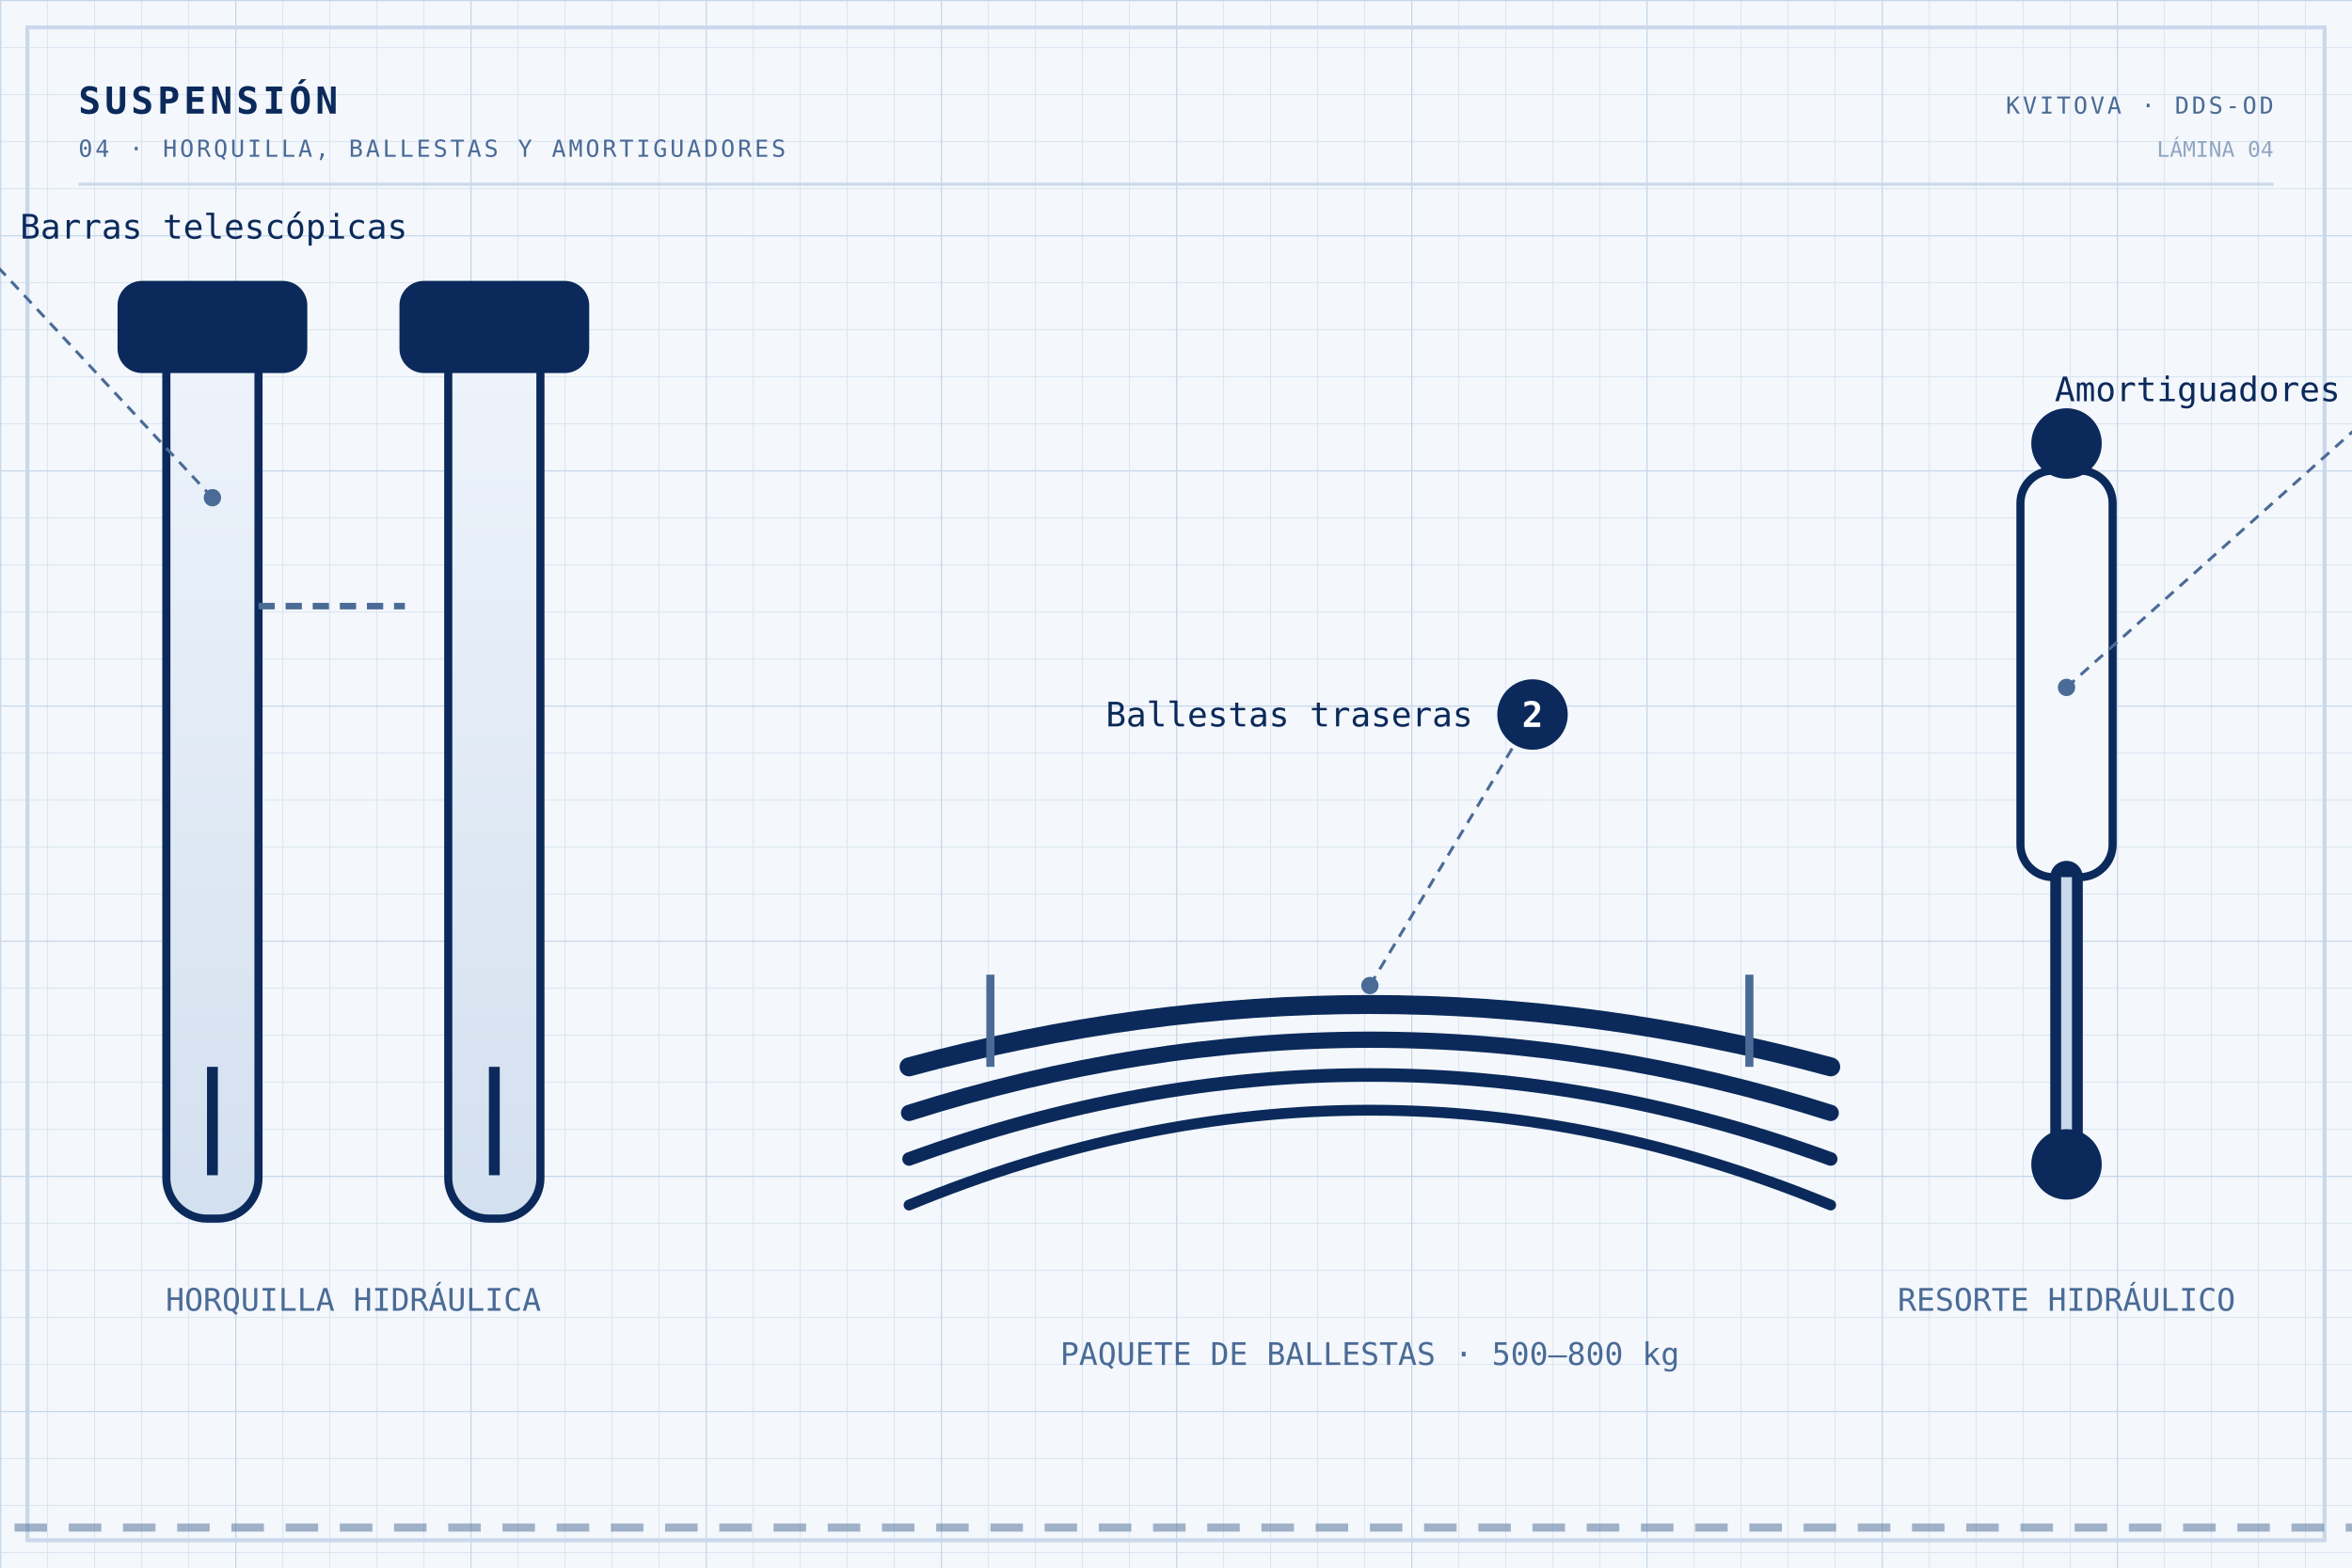
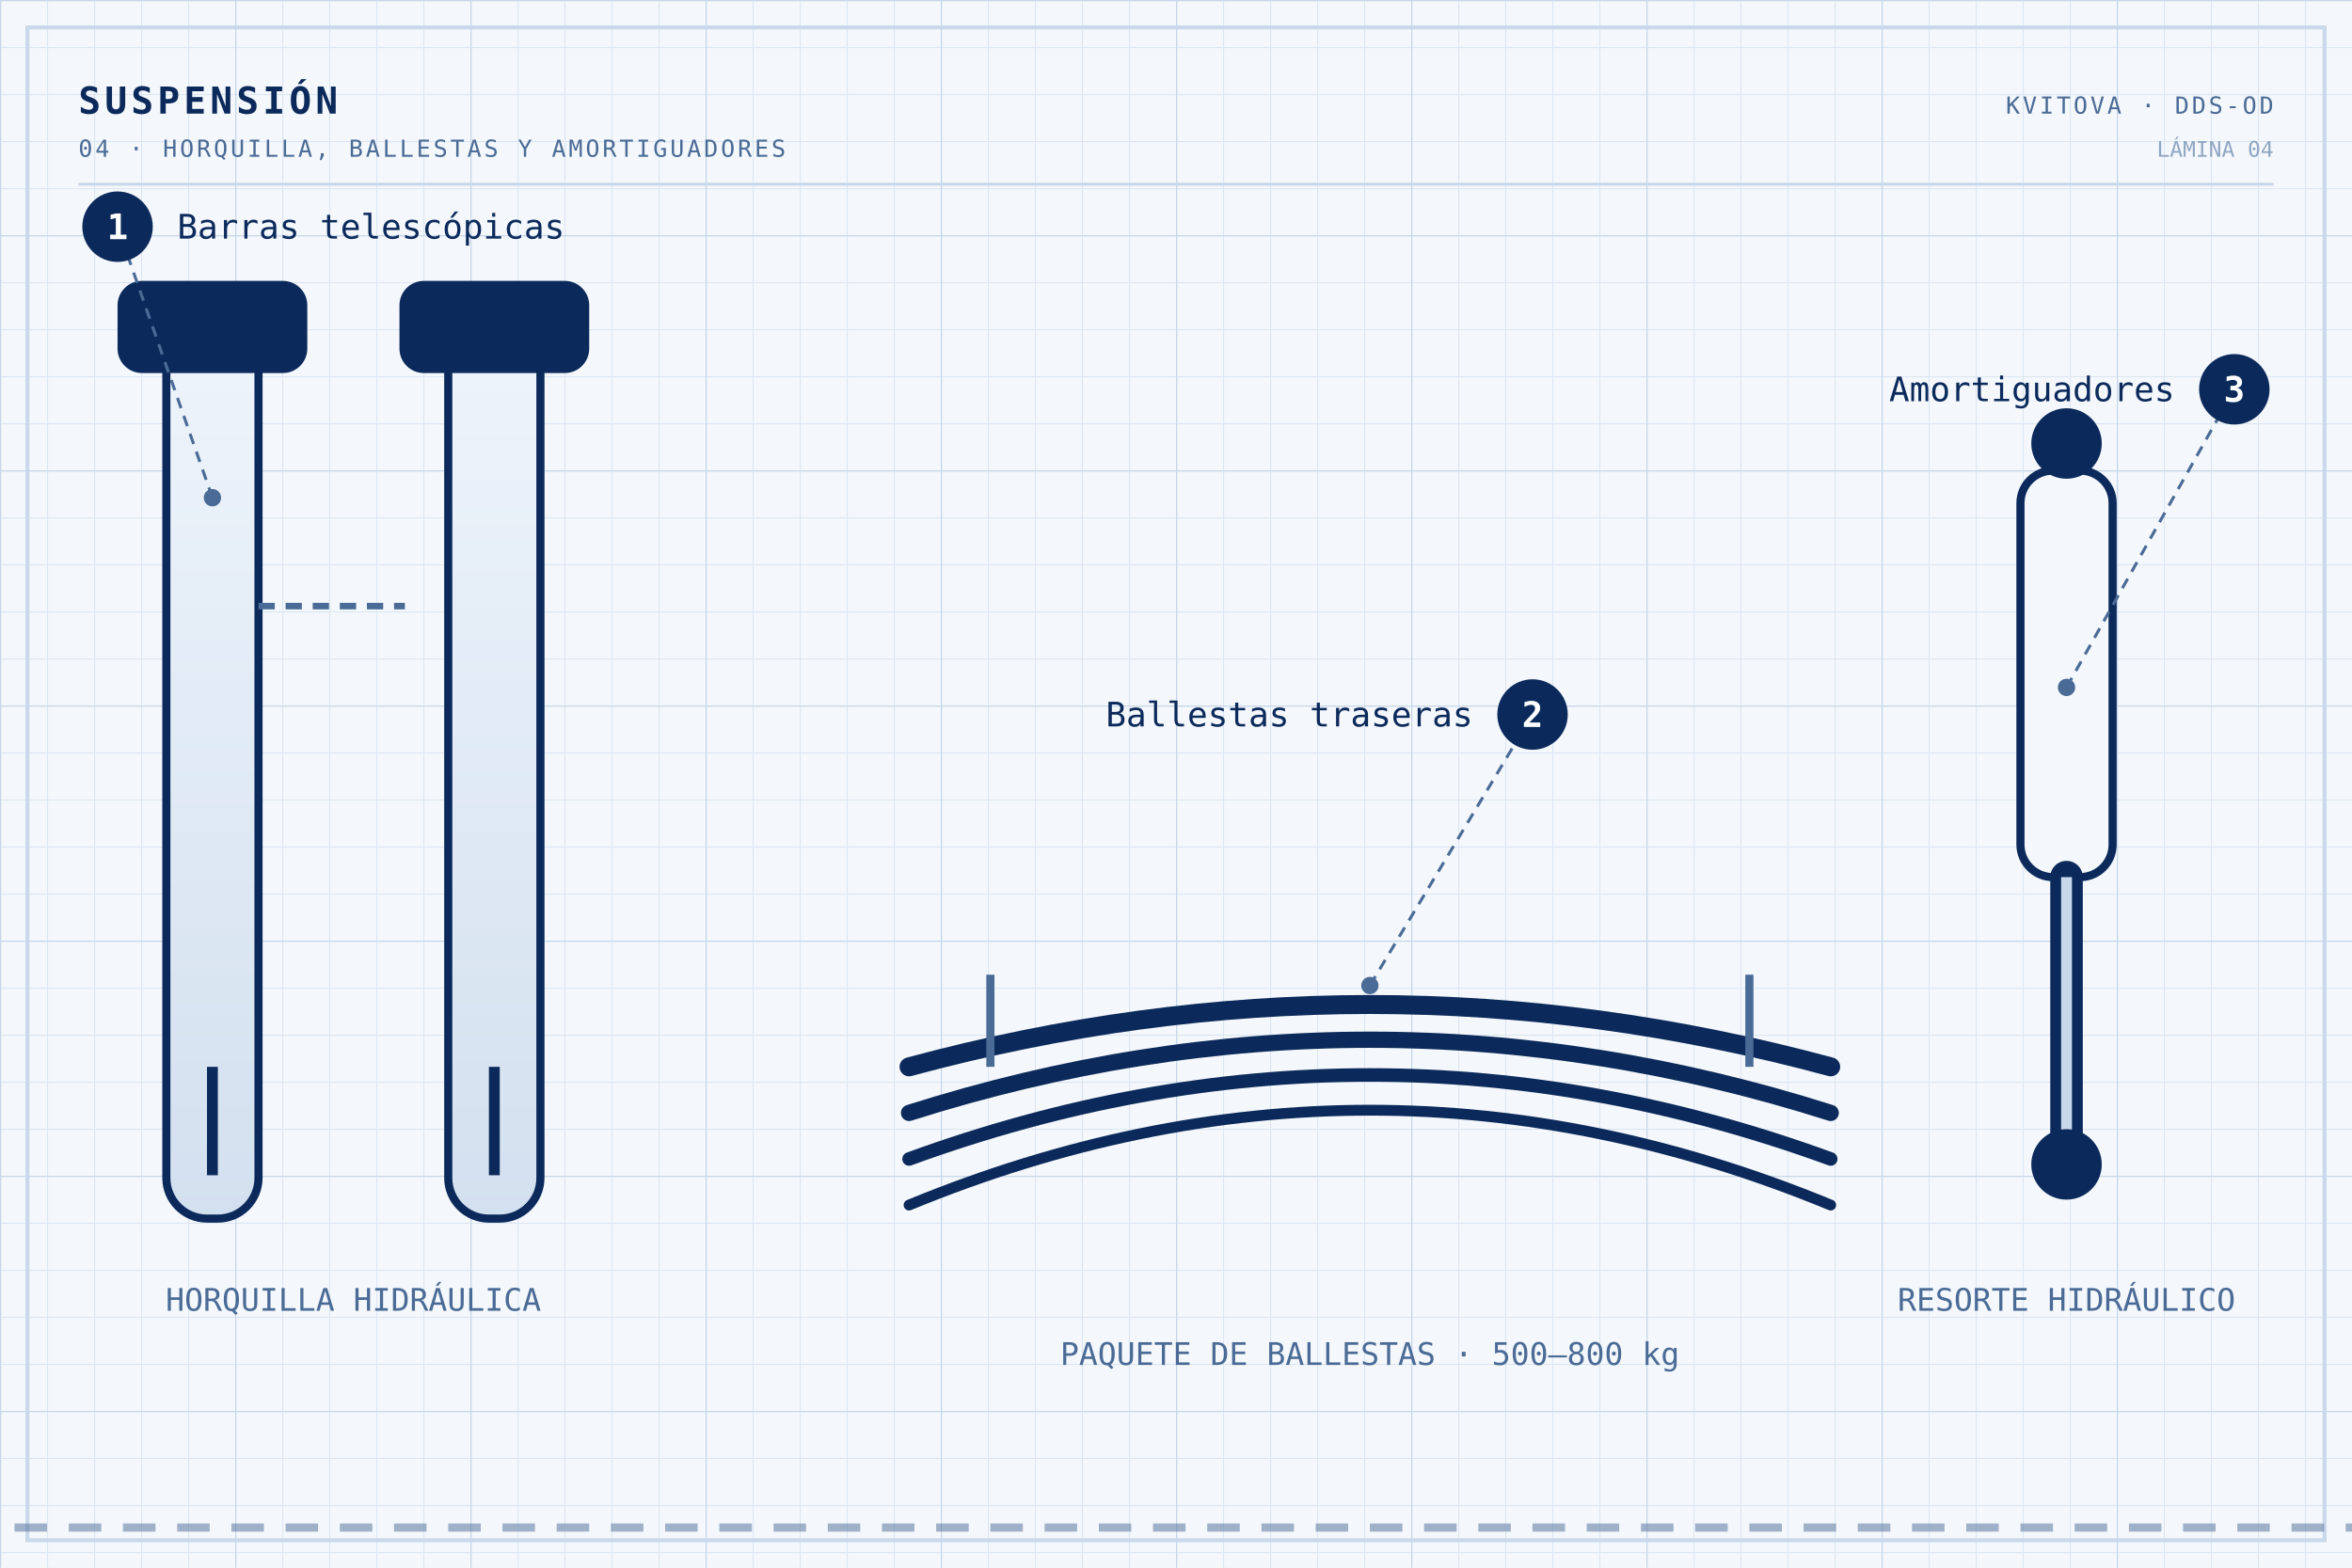
<svg xmlns="http://www.w3.org/2000/svg" viewBox="0 0 1200 800" width="1200" height="800" role="img" aria-label="SUSPENSIÓN">
  <defs>
    <pattern id="grid" width="24" height="24" patternUnits="userSpaceOnUse">
      <path d="M24 0H0V24" fill="none" stroke="#dbe6f3" stroke-width="1" />
    </pattern>
    <pattern id="grid-lg" width="120" height="120" patternUnits="userSpaceOnUse">
      <path d="M120 0H0V120" fill="none" stroke="#c6d7ea" stroke-width="1.2" />
    </pattern>
    <linearGradient id="steel" x1="0" y1="0" x2="0" y2="1">
      <stop offset="0" stop-color="#eef4fb" />
      <stop offset="1" stop-color="#d3e0ef" />
    </linearGradient>
    <linearGradient id="volt" x1="0" y1="0" x2="1" y2="1">
      <stop offset="0" stop-color="#3aa0ff" />
      <stop offset="1" stop-color="#0b5fd0" />
    </linearGradient>
    <marker id="arrow" markerWidth="9" markerHeight="9" refX="7" refY="3" orient="auto">
      <path d="M0 0l7 3-7 3z" fill="#4a6b96" />
    </marker>
  </defs>
  <rect width="1200" height="800" fill="#f4f7fb" />
  <rect width="1200" height="800" fill="url(#grid)" />
  <rect width="1200" height="800" fill="url(#grid-lg)" />
  <rect x="14" y="14" width="1172" height="772" fill="none" stroke="#c9d8ea" stroke-width="2" />
  <g font-family="ui-monospace, SFMono-Regular, Menlo, monospace">
    <text x="40" y="58" font-size="19" font-weight="700" fill="#0b2a5b" letter-spacing="2">SUSPENSIÓN</text>
    <text x="40" y="80" font-size="12" fill="#4a6b96" letter-spacing="1.4">04 · HORQUILLA, BALLESTAS Y AMORTIGUADORES</text>
    <text x="1160" y="58" font-size="12" fill="#4a6b96" text-anchor="end" letter-spacing="1.4">KVITOVA · DDS-OD</text>
    <text x="1160" y="80" font-size="11" fill="#8fa6c2" text-anchor="end">LÁMINA 04</text>
  </g>
  <line x1="40" y1="94" x2="1160" y2="94" stroke="#c9d8ea" stroke-width="1.5" />
  <g id="sheet-body" transform="translate(-186.2 -105.6) scale(1.383)">
    <g id="parte-01">
      <rect x="196" y="196" width="34" height="330" rx="15" fill="url(#steel)" stroke="#0b2a5b" stroke-width="3" />
      <rect x="300" y="196" width="34" height="330" rx="15" fill="url(#steel)" stroke="#0b2a5b" stroke-width="3" />
      <rect x="178" y="180" width="70" height="34" rx="9" fill="#0b2a5b" />
      <rect x="282" y="180" width="70" height="34" rx="9" fill="#0b2a5b" />
      <path d="M230 300h54" stroke="#4a6b96" stroke-width="2.4" stroke-dasharray="6 4" />
      <path d="M213 470v40M317 470v40" stroke="#0b2a5b" stroke-width="4" />
      <text x="265" y="560" font-size="11.5" fill="#4a6b96" text-anchor="middle" font-family="ui-monospace, monospace">HORQUILLA HIDRÁULICA</text>
    </g>
    <g id="parte-02">
      <path d="M470 470q170 -46 340 0" fill="none" stroke="#0b2a5b" stroke-width="7" stroke-linecap="round" />
      <path d="M470 487q170 -54 340 0" fill="none" stroke="#0b2a5b" stroke-width="6" stroke-linecap="round" />
      <path d="M470 504q170 -62 340 0" fill="none" stroke="#0b2a5b" stroke-width="5" stroke-linecap="round" />
      <path d="M470 521q170 -70 340 0" fill="none" stroke="#0b2a5b" stroke-width="4" stroke-linecap="round" />
      <path d="M500 470v-34M780 470v-34" stroke="#4a6b96" stroke-width="3" />
      <text x="640" y="580" font-size="11.5" fill="#4a6b96" text-anchor="middle" font-family="ui-monospace, monospace">PAQUETE DE BALLESTAS · 500–800 kg</text>
    </g>
    <g id="parte-03">
      <rect x="880" y="250" width="34" height="150" rx="12" fill="#f4f7fb" stroke="#0b2a5b" stroke-width="3" />
      <path d="M897 400v96" stroke="#0b2a5b" stroke-width="12" stroke-linecap="round" />
      <path d="M897 400v96" stroke="#c9d8ea" stroke-width="4" />
      <circle cx="897" cy="240" r="13" fill="#0b2a5b" />
      <circle cx="897" cy="506" r="13" fill="#0b2a5b" />
      <text x="897" y="560" font-size="11.5" fill="#4a6b96" text-anchor="middle" font-family="ui-monospace, monospace">RESORTE HIDRÁULICO</text>
    </g>
    <g id="parte-04" opacity=".5">
      <path d="M120 640h960" stroke="#4a6b96" stroke-width="3" stroke-dasharray="12 8" />
    </g>
    <g class="callout" font-family="ui-monospace, SFMono-Regular, Menlo, monospace">
-       <path d="M213 260 L120 160" stroke="#4a6b96" stroke-width="1.1" stroke-dasharray="4 3" />
+       <path d="M213 260 L178.0 160.0" stroke="#4a6b96" stroke-width="1.1" stroke-dasharray="4 3" />
      <circle cx="213" cy="260" r="3.2" fill="#4a6b96" />
-       <circle cx="120" cy="160" r="13" fill="#0b2a5b" />
-       <text x="120" y="164.6" font-size="13" font-weight="700" fill="#fff" text-anchor="middle">1</text>
-       <text x="142" y="164.4" font-size="12.5" fill="#0b2a5b" text-anchor="start">Barras telescópicas</text>
+       <circle cx="178.0" cy="160.0" r="13" fill="#0b2a5b" />
+       <text x="178.0" y="164.6" font-size="13" font-weight="700" fill="#fff" text-anchor="middle">1</text>
+       <text x="200.0" y="164.4" font-size="12.5" fill="#0b2a5b" text-anchor="start">Barras telescópicas</text>
    </g>
    <g class="callout" font-family="ui-monospace, SFMono-Regular, Menlo, monospace">
      <path d="M640 440 L700 340" stroke="#4a6b96" stroke-width="1.1" stroke-dasharray="4 3" />
      <circle cx="640" cy="440" r="3.2" fill="#4a6b96" />
      <circle cx="700" cy="340" r="13" fill="#0b2a5b" />
      <text x="700" y="344.6" font-size="13" font-weight="700" fill="#fff" text-anchor="middle">2</text>
      <text x="678" y="344.4" font-size="12.5" fill="#0b2a5b" text-anchor="end">Ballestas traseras</text>
    </g>
    <g class="callout" font-family="ui-monospace, SFMono-Regular, Menlo, monospace">
-       <path d="M897 330 L1020 220" stroke="#4a6b96" stroke-width="1.1" stroke-dasharray="4 3" />
+       <path d="M897 330 L958.9 220.0" stroke="#4a6b96" stroke-width="1.1" stroke-dasharray="4 3" />
      <circle cx="897" cy="330" r="3.2" fill="#4a6b96" />
-       <circle cx="1020" cy="220" r="13" fill="#0b2a5b" />
-       <text x="1020" y="224.6" font-size="13" font-weight="700" fill="#fff" text-anchor="middle">3</text>
-       <text x="998" y="224.4" font-size="12.5" fill="#0b2a5b" text-anchor="end">Amortiguadores</text>
+       <circle cx="958.9" cy="220.0" r="13" fill="#0b2a5b" />
+       <text x="958.9" y="224.6" font-size="13" font-weight="700" fill="#fff" text-anchor="middle">3</text>
+       <text x="936.9" y="224.4" font-size="12.5" fill="#0b2a5b" text-anchor="end">Amortiguadores</text>
    </g>
    <text x="40" y="770" font-size="11.5" fill="#4a6b96" font-family="ui-monospace, monospace">CARGA ÚTIL DE DISEÑO: 500–800 kg · DOBLE CRISTO DELANTERO</text>
  </g>
</svg>
